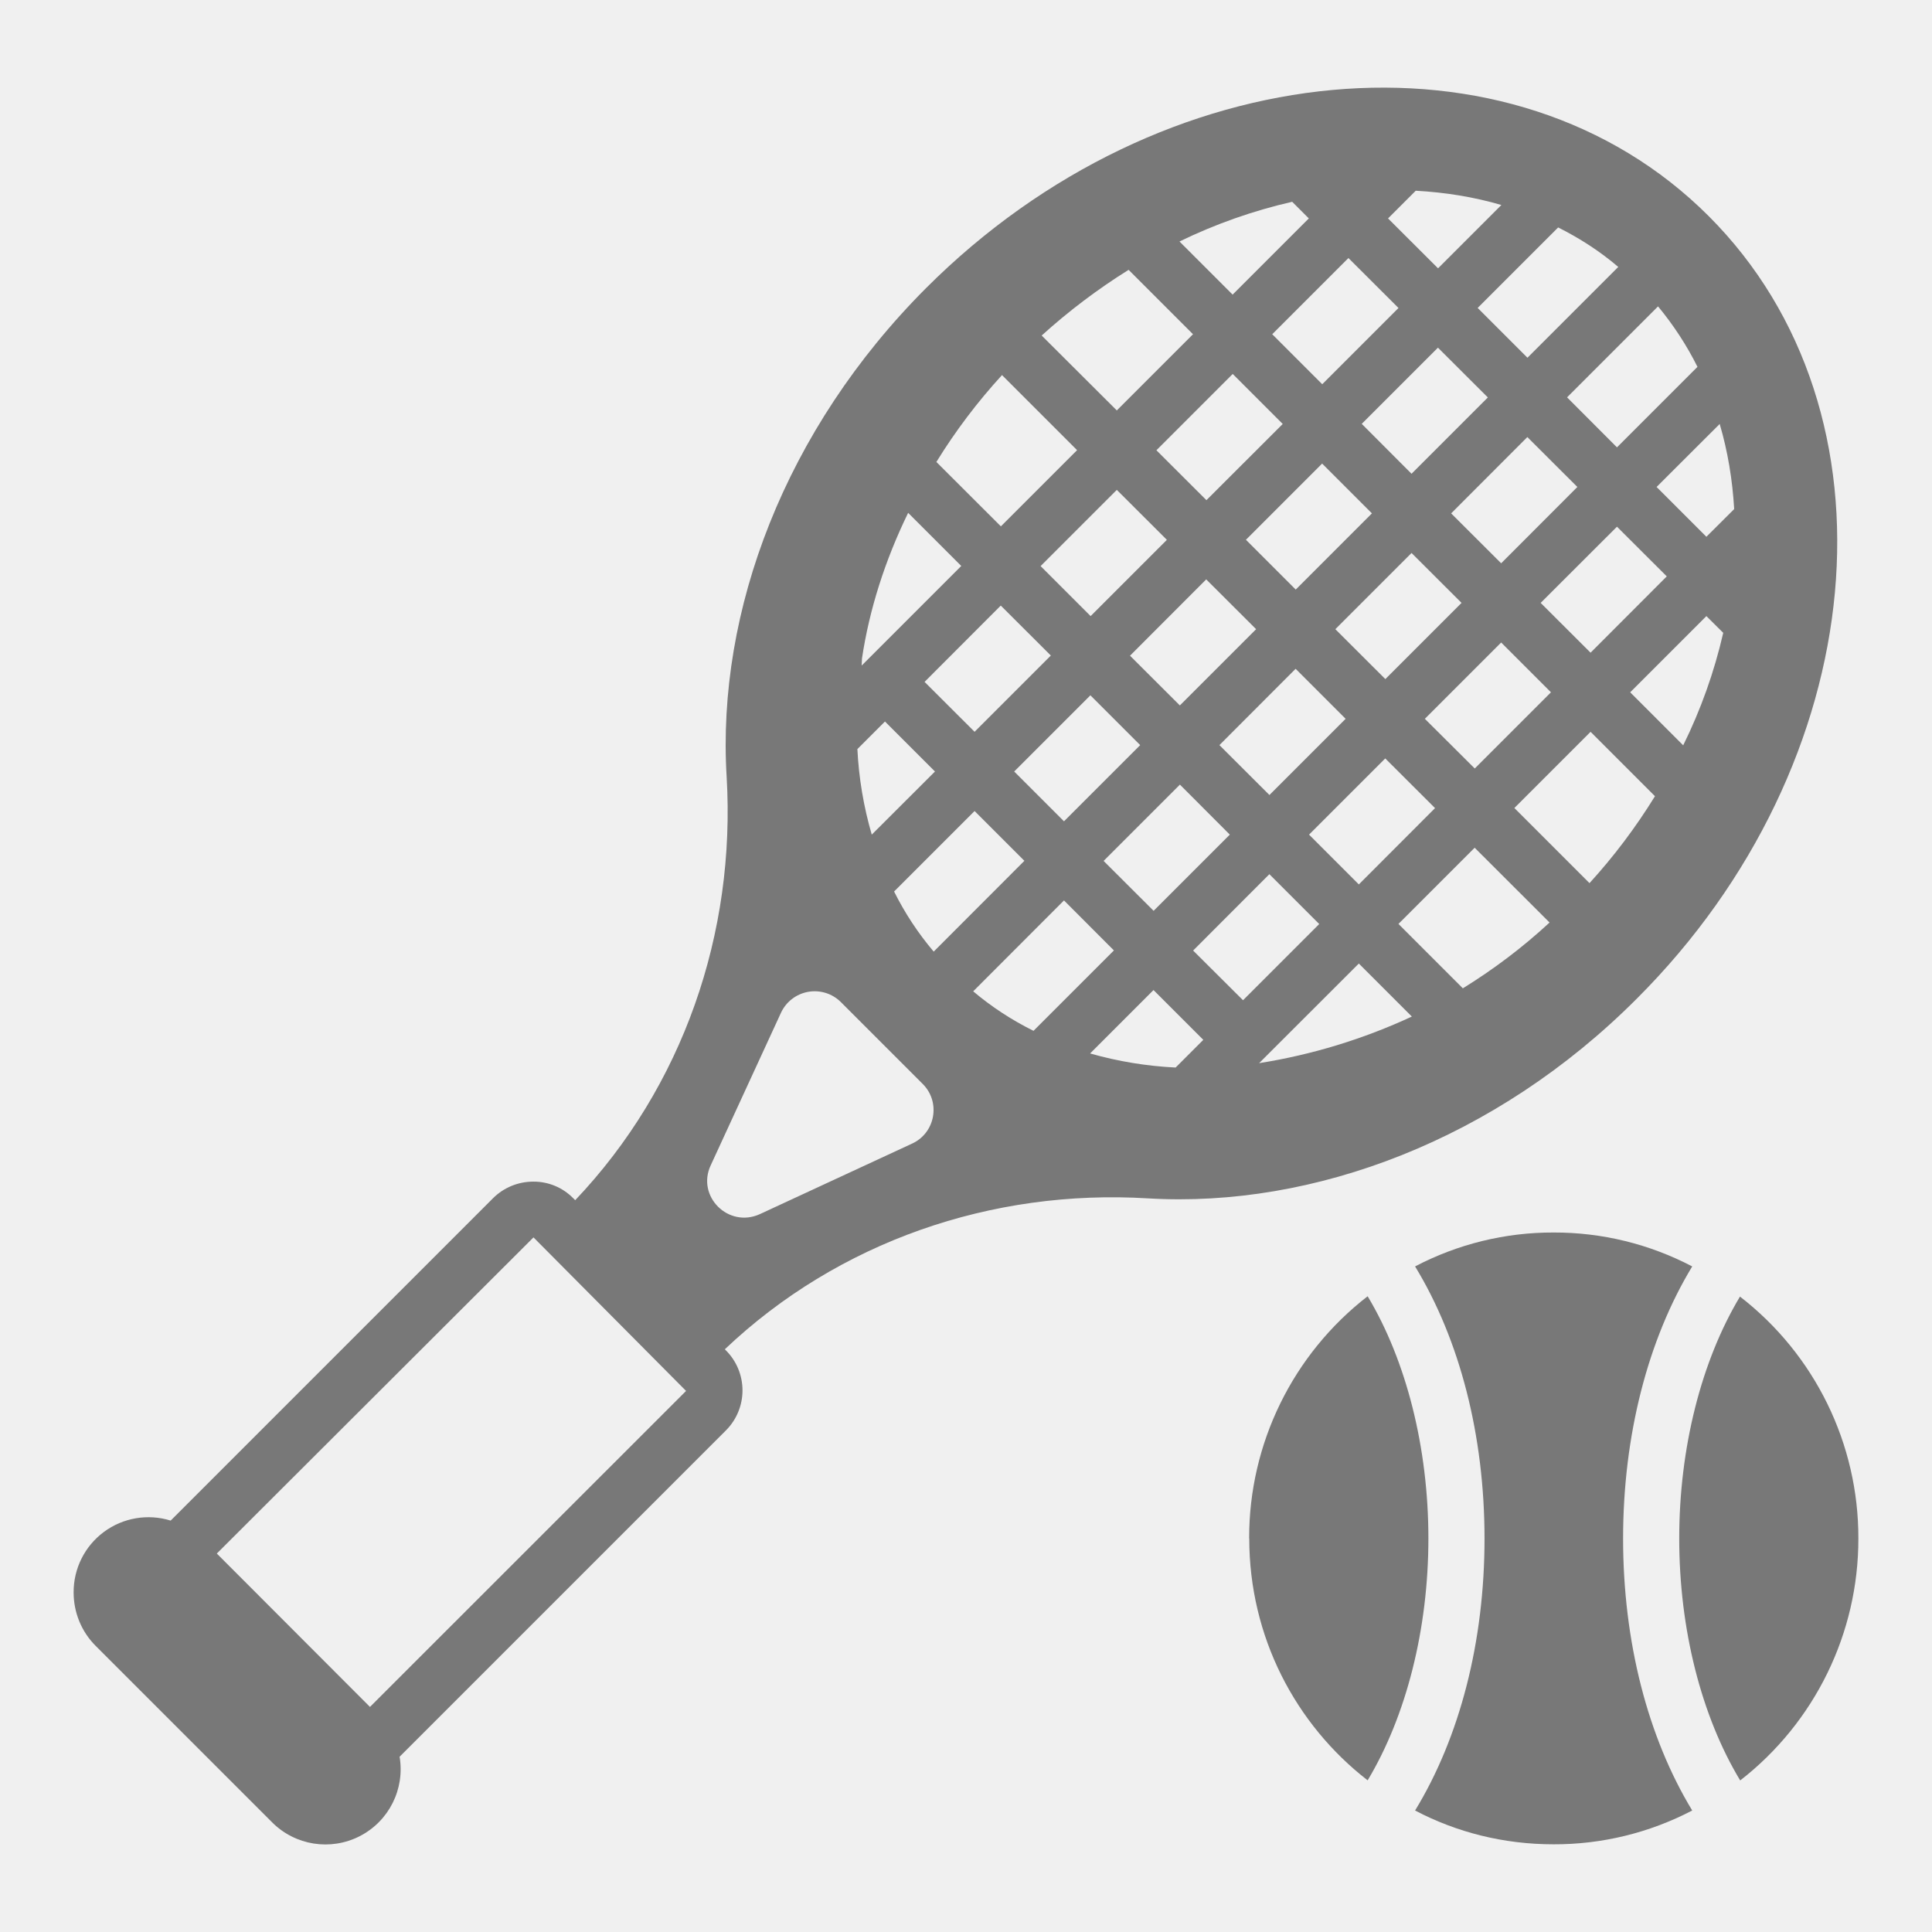
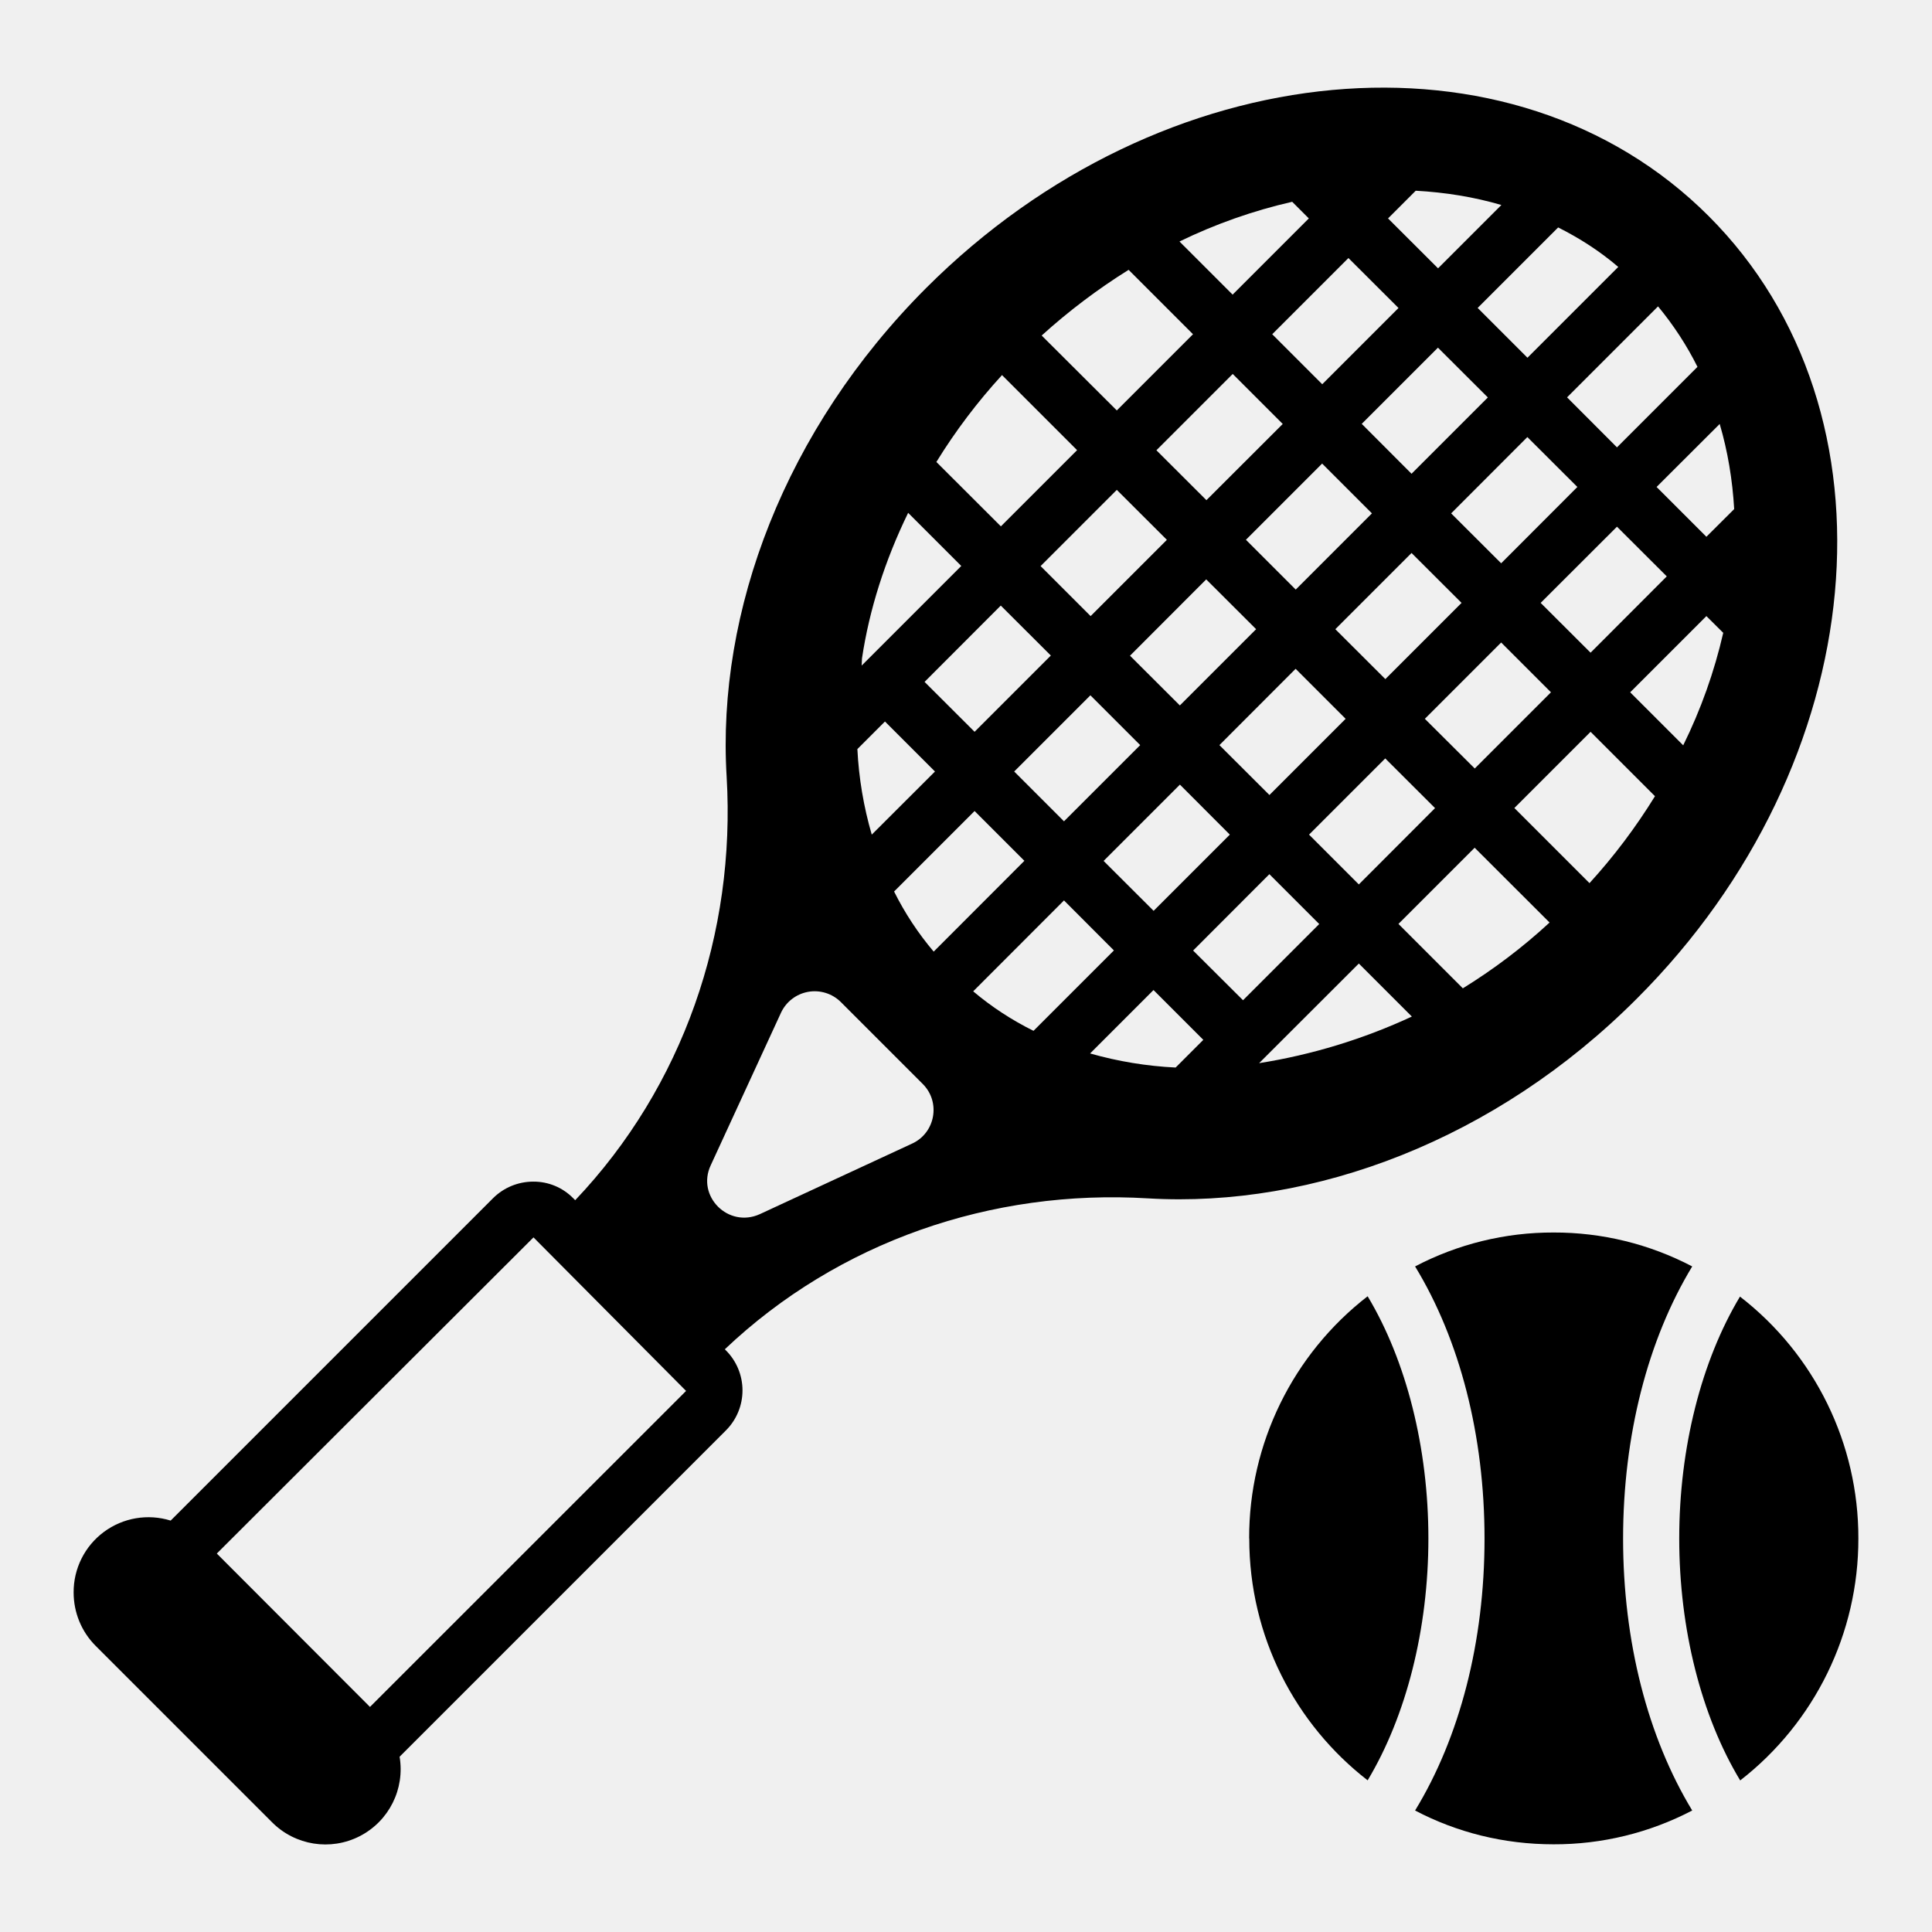
<svg xmlns="http://www.w3.org/2000/svg" width="18" height="18" fill="none" viewBox="0 0 18 18">
  <g clip-path="url(#a)">
-     <path fill="currentColor" fill-opacity=".5" d="M2.534 16.977a.701.701 0 0 0 1.189-.61l3.04-3.04a.527.527 0 0 0 0-.746l-.01-.01c1.056-1.002 2.486-1.495 3.944-1.406 1.542.091 3.24-.545 4.552-1.86 2.2-2.197 2.5-5.463.67-7.292-1.828-1.828-5.091-1.528-7.29.67C7.313 4 6.676 5.695 6.77 7.237c.086 1.458-.407 2.888-1.411 3.945l-.019-.019a.515.515 0 0 0-.37-.154h-.003a.53.53 0 0 0-.373.154L1.59 14.167a.697.697 0 0 0-.904.67c0 .186.073.365.205.497l1.643 1.643ZM8.245 6.722l.466.466-.589.588a3.454 3.454 0 0 1-.134-.797l.257-.257Zm7.777-2.772c.075.254.119.52.135.793l-.259.258-.464-.464.588-.587Zm-.34 2.994-.494-.494.71-.71.157.156a4.788 4.788 0 0 1-.373 1.048Zm-.153-1.574-.71.711-.465-.464.711-.71.464.463Zm-2.992 1.327-.71.71-.466-.465.71-.711.466.466Zm-.096-.835.71-.71.466.465-.71.71-.466-.465Zm-1.449.71-.464-.463.71-.711.465.464-.71.71Zm-.369.37-.71.71-.464-.464.71-.71.464.464Zm.37.368.465.466-.71.71-.466-.465.71-.71Zm.834.835.464.464-.71.71-.465-.463.71-.711Zm.369-.369.71-.71.464.463-.71.711-.464-.464Zm1.08-1.08.71-.71.464.464-.71.71-.465-.463Zm.71-1.448-.466-.465.71-.711.466.465-.71.711Zm-.835-.834-.464-.465.71-.71.465.464-.71.71Zm-.369.369-.71.71-.464-.464.71-.71.464.464ZM11.24 4.66l-.466-.465.711-.711.466.466-.711.71Zm-.369.37-.71.71-.466-.466.71-.71.466.465ZM9.79 6.108l-.71.71-.466-.465.71-.711.467.466Zm-.71 1.448.464.464-.845.846a2.79 2.79 0 0 1-.369-.56l.75-.75Zm.549 2.048c-.202-.1-.39-.223-.562-.368l.846-.847.465.466-.75.75Zm.528.21.59-.59.464.464-.258.258a3.533 3.533 0 0 1-.796-.131Zm1.575.09.928-.927.494.494a5.378 5.378 0 0 1-1.422.434Zm1.897-.696-.6-.6.71-.71.698.697c-.256.237-.528.44-.808.613Zm1.18-.98-.7-.7.71-.71.6.6c-.178.289-.382.56-.61.81Zm.639-5.373c.143.173.267.362.367.563l-.75.75-.465-.466.847-.847Zm-1.217.478-.464-.464.75-.75c.199.1.387.22.56.368l-.846.846Zm-.833-.833-.466-.465.258-.258c.275.015.543.058.798.133l-.59.59Zm-.369.37-.71.71-.466-.466.71-.71.466.465Zm-2.04-.62a4.884 4.884 0 0 1 1.05-.37l.155.155-.71.71-.495-.495Zm-.474.264.6.6-.71.71-.7-.698a5.7 5.7 0 0 1 .81-.612Zm-1.18.98.7.7-.71.71-.601-.6c.178-.289.383-.56.612-.81Zm-.874 1.284.495.495-.928.928.003-.067c.068-.454.214-.913.43-1.356Zm-1.839 6.078.655-1.422a.346.346 0 0 1 .555-.1l.765.765c.17.17.117.457-.1.556l-1.418.657c-.293.133-.593-.167-.457-.456Zm-1.651.673 1.421 1.43-2.945 2.944-1.427-1.429 2.95-2.945Zm6.668 2.804c0 .916.43 1.732 1.103 2.254.36-.6.566-1.409.566-2.254s-.206-1.656-.566-2.256a2.846 2.846 0 0 0-1.104 2.256Z" />
-     <path fill="currentColor" fill-opacity=".5" d="M15.766 16.868c-.415-.684-.644-1.574-.644-2.533 0-.96.23-1.853.644-2.536a2.764 2.764 0 0 0-1.291-.316 2.76 2.76 0 0 0-1.291.316c.417.684.647 1.576.647 2.536s-.23 1.85-.647 2.533c.386.203.824.315 1.29.315a2.77 2.77 0 0 0 1.292-.315Z" />
-     <path fill="currentColor" fill-opacity=".5" d="M17.314 14.334a2.84 2.84 0 0 0-1.103-2.254c-.36.6-.566 1.409-.566 2.254s.206 1.654.568 2.254a2.849 2.849 0 0 0 1.101-2.254Z" />
+     <path fill="currentColor" d="M2.534 16.977a.701.701 0 0 0 1.189-.61l3.04-3.04a.527.527 0 0 0 0-.746l-.01-.01c1.056-1.002 2.486-1.495 3.944-1.406 1.542.091 3.24-.545 4.552-1.86 2.2-2.197 2.5-5.463.67-7.292-1.828-1.828-5.091-1.528-7.29.67C7.313 4 6.676 5.695 6.77 7.237c.086 1.458-.407 2.888-1.411 3.945l-.019-.019a.515.515 0 0 0-.37-.154h-.003a.53.53 0 0 0-.373.154L1.59 14.167a.697.697 0 0 0-.904.67c0 .186.073.365.205.497l1.643 1.643ZM8.245 6.722l.466.466-.589.588a3.454 3.454 0 0 1-.134-.797l.257-.257Zm7.777-2.772c.075.254.119.52.135.793l-.259.258-.464-.464.588-.587Zm-.34 2.994-.494-.494.71-.71.157.156a4.788 4.788 0 0 1-.373 1.048Zm-.153-1.574-.71.711-.465-.464.711-.71.464.463Zm-2.992 1.327-.71.71-.466-.465.71-.711.466.466Zm-.096-.835.71-.71.466.465-.71.71-.466-.465Zm-1.449.71-.464-.463.71-.711.465.464-.71.71Zm-.369.37-.71.71-.464-.464.71-.71.464.464Zm.37.368.465.466-.71.71-.466-.465.71-.71Zm.834.835.464.464-.71.71-.465-.463.71-.711Zm.369-.369.71-.71.464.463-.71.711-.464-.464Zm1.08-1.08.71-.71.464.464-.71.71-.465-.463Zm.71-1.448-.466-.465.71-.711.466.465-.71.711Zm-.835-.834-.464-.465.71-.71.465.464-.71.71Zm-.369.369-.71.71-.464-.464.71-.71.464.464ZM11.24 4.66l-.466-.465.711-.711.466.466-.711.71Zm-.369.37-.71.71-.466-.466.71-.71.466.465ZM9.79 6.108l-.71.71-.466-.465.71-.711.467.466Zm-.71 1.448.464.464-.845.846a2.79 2.79 0 0 1-.369-.56l.75-.75Zm.549 2.048c-.202-.1-.39-.223-.562-.368l.846-.847.465.466-.75.75Zm.528.21.59-.59.464.464-.258.258a3.533 3.533 0 0 1-.796-.131Zm1.575.09.928-.927.494.494a5.378 5.378 0 0 1-1.422.434Zm1.897-.696-.6-.6.71-.71.698.697c-.256.237-.528.44-.808.613Zm1.18-.98-.7-.7.71-.71.6.6c-.178.289-.382.56-.61.81Zm.639-5.373c.143.173.267.362.367.563l-.75.75-.465-.466.847-.847Zm-1.217.478-.464-.464.75-.75c.199.1.387.22.56.368l-.846.846Zm-.833-.833-.466-.465.258-.258c.275.015.543.058.798.133l-.59.59Zm-.369.37-.71.71-.466-.466.71-.71.466.465Zm-2.04-.62a4.884 4.884 0 0 1 1.05-.37l.155.155-.71.71-.495-.495Zm-.474.264.6.6-.71.71-.7-.698a5.7 5.7 0 0 1 .81-.612Zm-1.18.98.7.7-.71.71-.601-.6c.178-.289.383-.56.612-.81Zm-.874 1.284.495.495-.928.928.003-.067c.068-.454.214-.913.43-1.356Zm-1.839 6.078.655-1.422a.346.346 0 0 1 .555-.1l.765.765c.17.17.117.457-.1.556l-1.418.657c-.293.133-.593-.167-.457-.456Zm-1.651.673 1.421 1.43-2.945 2.944-1.427-1.429 2.95-2.945Zm6.668 2.804c0 .916.43 1.732 1.103 2.254.36-.6.566-1.409.566-2.254s-.206-1.656-.566-2.256a2.846 2.846 0 0 0-1.104 2.256Z" />
+     <path fill="currentColor" d="M15.766 16.868c-.415-.684-.644-1.574-.644-2.533 0-.96.23-1.853.644-2.536a2.764 2.764 0 0 0-1.291-.316 2.76 2.76 0 0 0-1.291.316c.417.684.647 1.576.647 2.536s-.23 1.85-.647 2.533c.386.203.824.315 1.29.315a2.77 2.77 0 0 0 1.292-.315Z" />
+     <path fill="currentColor" d="M17.314 14.334a2.84 2.84 0 0 0-1.103-2.254c-.36.6-.566 1.409-.566 2.254s.206 1.654.568 2.254a2.849 2.849 0 0 0 1.101-2.254Z" />
  </g>
  <defs>
    <clipPath id="a">
      <path fill="#fff" d="M0 0h18v18H0z" />
    </clipPath>
  </defs>
</svg>
